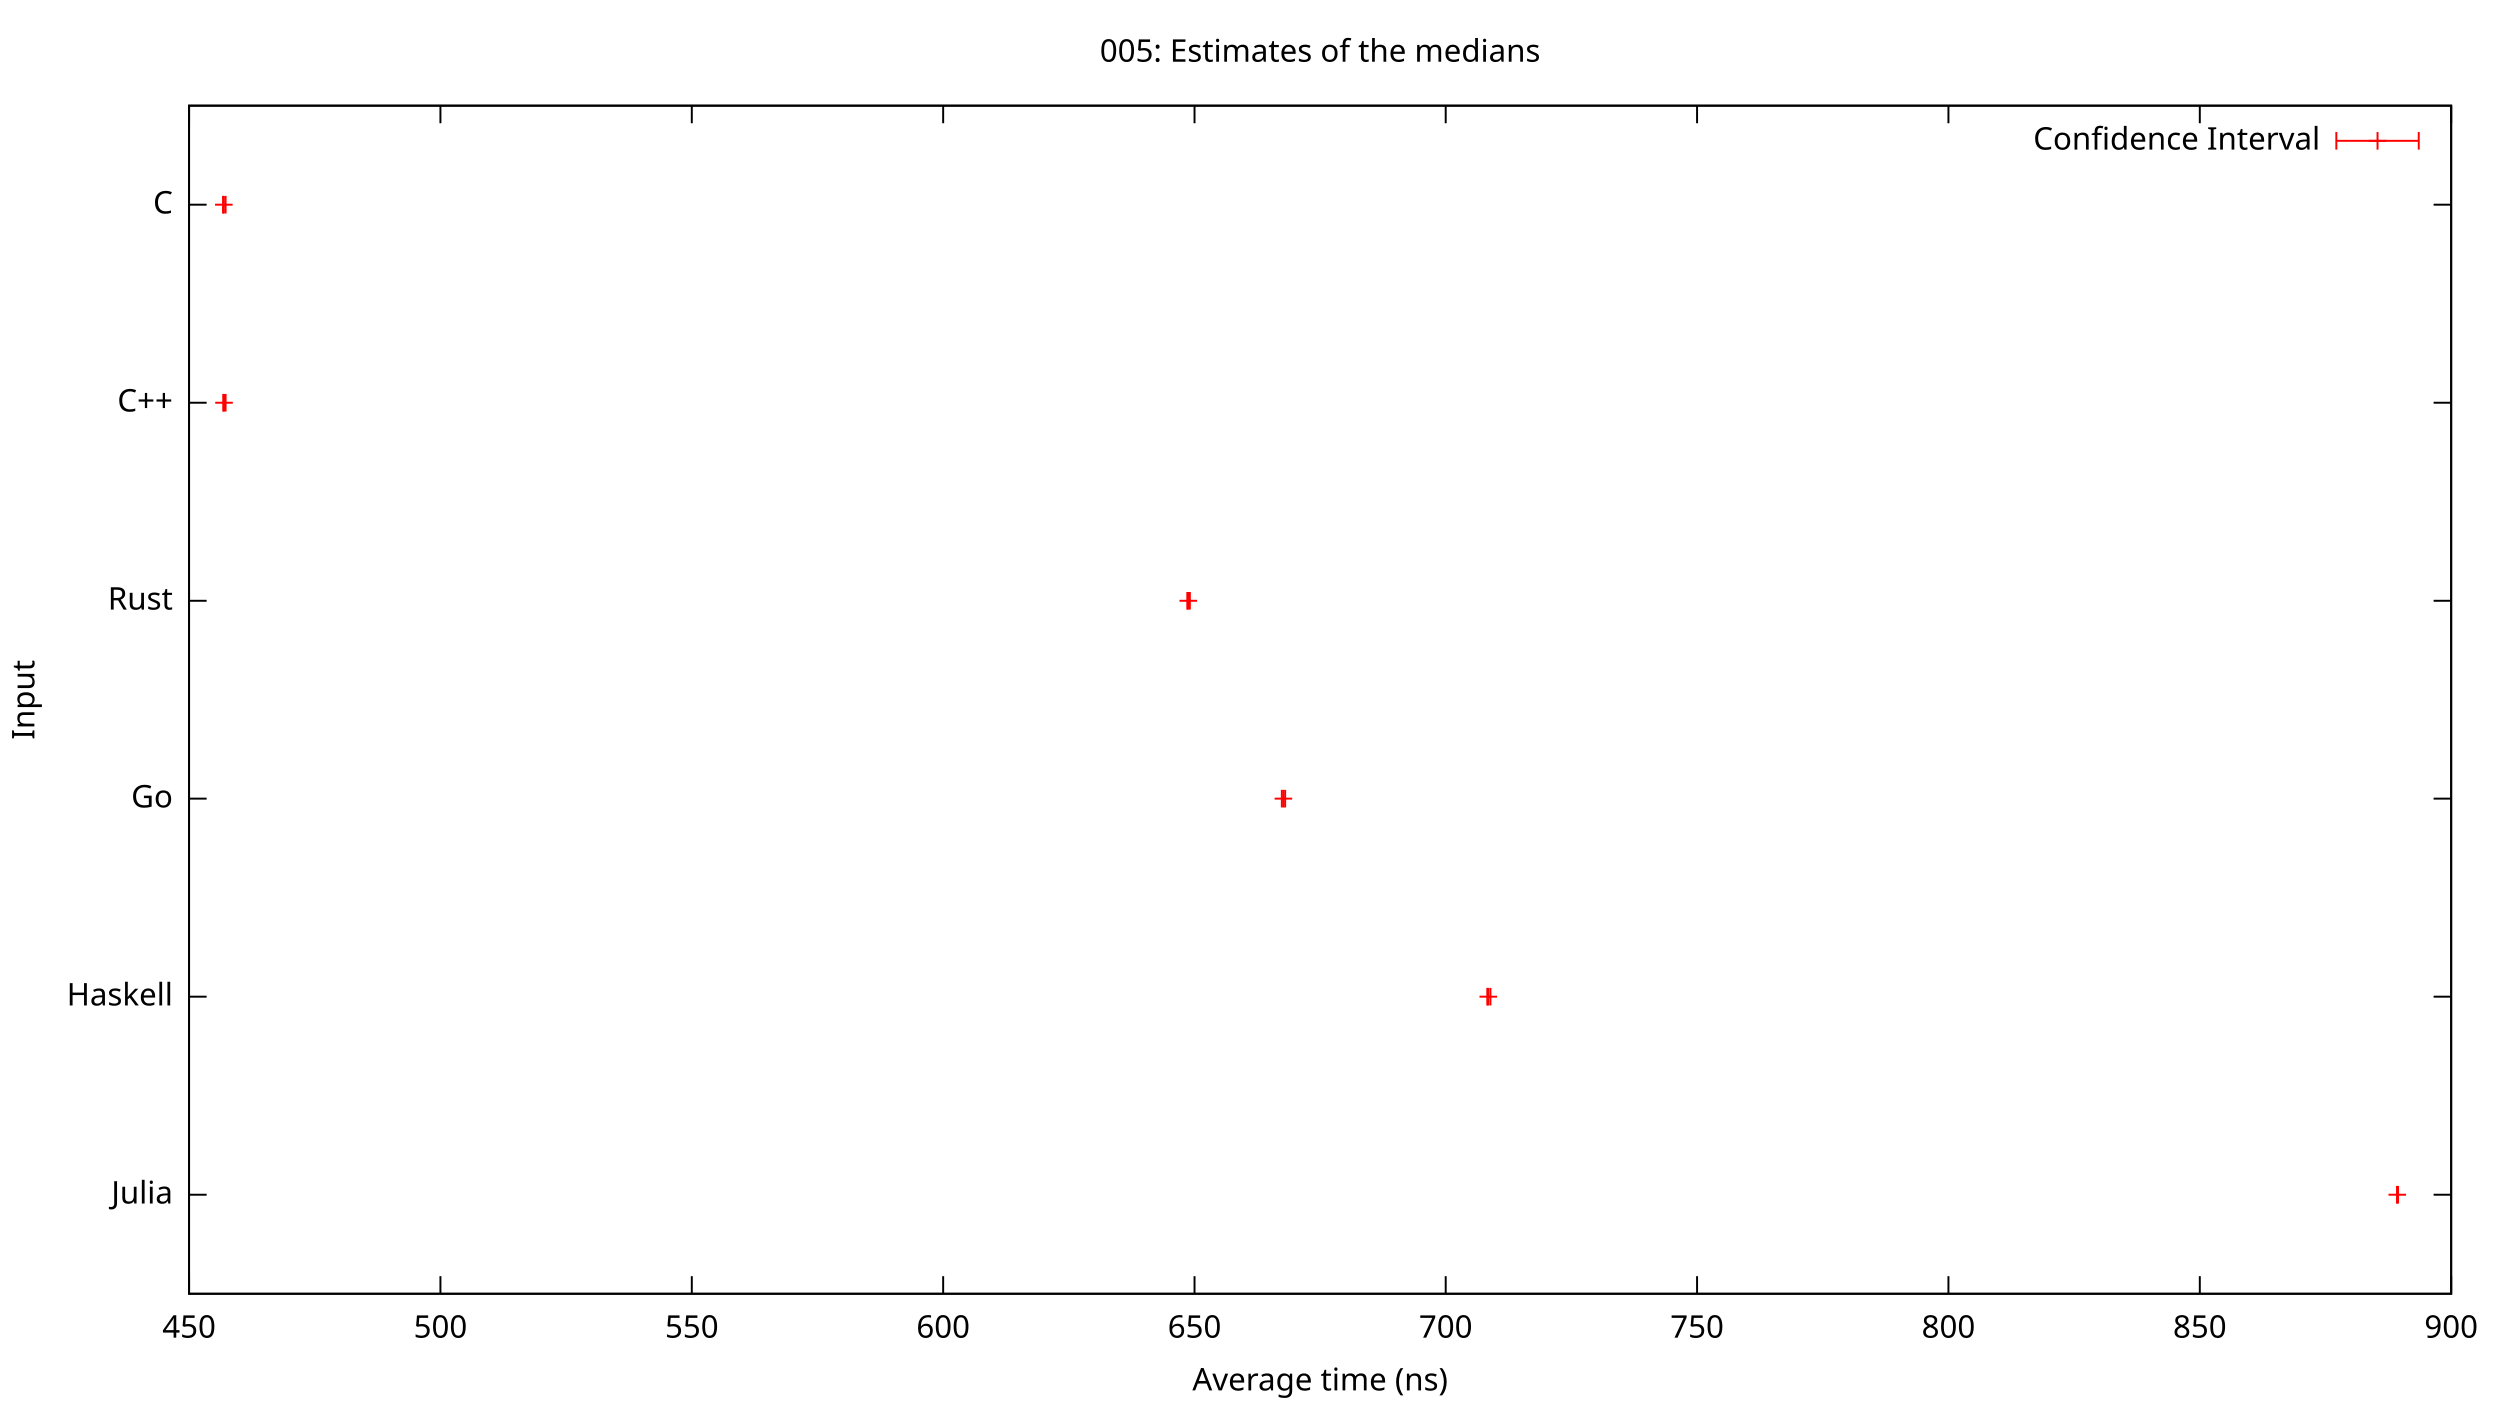
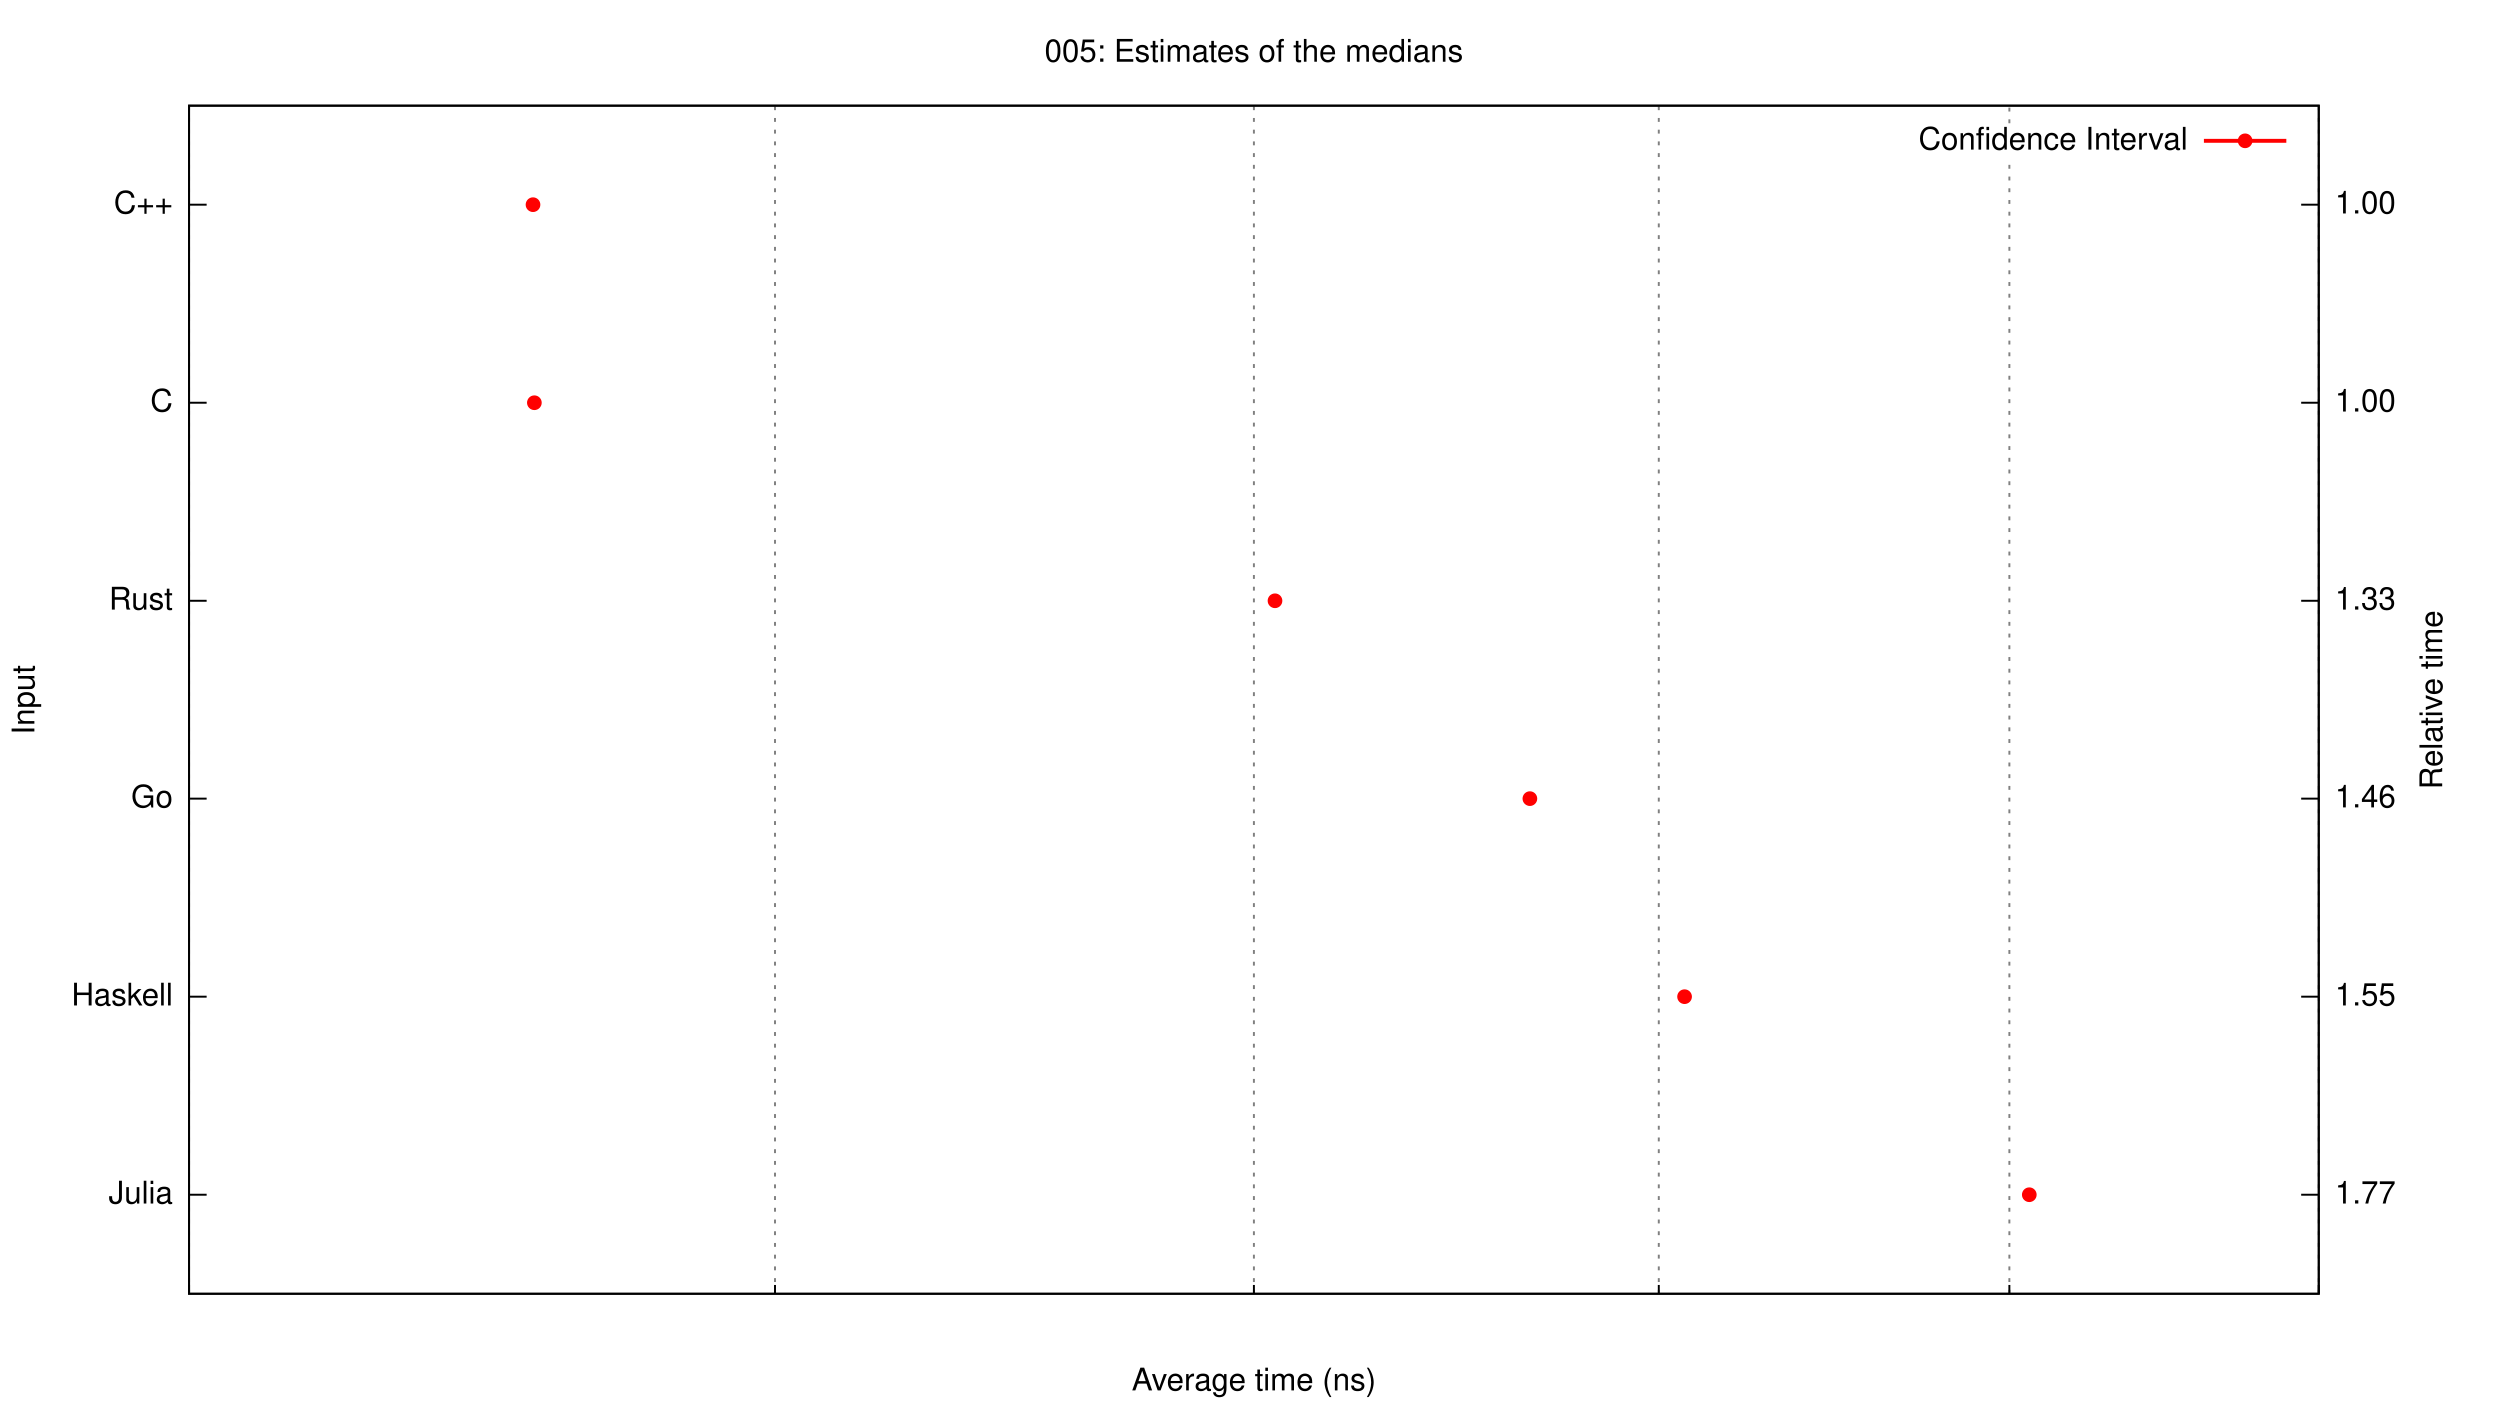
<svg xmlns="http://www.w3.org/2000/svg" xmlns:xlink="http://www.w3.org/1999/xlink" viewBox="0 0 1280 720">
  <g id="gnuplot_canvas">
    <rect x="0" y="0" width="1280" height="720" fill="none" />
    <defs>
      <circle id="gpDot" r="0.5" stroke-width="0.5" />
      <path id="gpPt0" stroke-width="0.222" stroke="currentColor" d="M-1,0 h2 M0,-1 v2" />
      <path id="gpPt1" stroke-width="0.222" stroke="currentColor" d="M-1,-1 L1,1 M1,-1 L-1,1" />
      <path id="gpPt2" stroke-width="0.222" stroke="currentColor" d="M-1,0 L1,0 M0,-1 L0,1 M-1,-1 L1,1 M-1,1 L1,-1" />
      <rect id="gpPt3" stroke-width="0.222" stroke="currentColor" x="-1" y="-1" width="2" height="2" />
      <rect id="gpPt4" stroke-width="0.222" stroke="currentColor" fill="currentColor" x="-1" y="-1" width="2" height="2" />
      <circle id="gpPt5" stroke-width="0.222" stroke="currentColor" cx="0" cy="0" r="1" />
      <use xlink:href="#gpPt5" id="gpPt6" fill="currentColor" stroke="none" />
      <path id="gpPt7" stroke-width="0.222" stroke="currentColor" d="M0,-1.33 L-1.33,0.67 L1.33,0.67 z" />
      <use xlink:href="#gpPt7" id="gpPt8" fill="currentColor" stroke="none" />
      <use xlink:href="#gpPt7" id="gpPt9" stroke="currentColor" transform="rotate(180)" />
      <use xlink:href="#gpPt9" id="gpPt10" fill="currentColor" stroke="none" />
      <use xlink:href="#gpPt3" id="gpPt11" stroke="currentColor" transform="rotate(45)" />
      <use xlink:href="#gpPt11" id="gpPt12" fill="currentColor" stroke="none" />
    </defs>
    <g style="fill:none; color:white; stroke:currentColor; stroke-width:1.00; stroke-linecap:butt; stroke-linejoin:miter">
</g>
    <g style="fill:none; color:black; stroke:currentColor; stroke-width:1.00; stroke-linecap:butt; stroke-linejoin:miter">
-       <path stroke="black" d="M96.8,611.7 L105.8,611.7 M1255.0,611.7 L1246.0,611.7  " />
-       <g transform="translate(88.5,616.2)" style="stroke:none; fill:black; font-family:Fantasque Sans Mono; font-size:12.00pt; text-anchor:end">
+       <path stroke="black" d="M96.8,611.7 L105.8,611.7  " />
+       <g transform="translate(88.5,616.2)" style="stroke:none; fill:black; font-family:Helvetica; font-size:12.00pt; text-anchor:end">
        <text>Julia</text>
      </g>
-       <path stroke="black" d="M96.8,510.3 L105.8,510.3 M1255.0,510.3 L1246.0,510.3  " />
-       <g transform="translate(88.5,514.8)" style="stroke:none; fill:black; font-family:Fantasque Sans Mono; font-size:12.00pt; text-anchor:end">
+       <path stroke="black" d="M96.8,510.3 L105.8,510.3  " />
+       <g transform="translate(88.5,514.8)" style="stroke:none; fill:black; font-family:Helvetica; font-size:12.00pt; text-anchor:end">
        <text>Haskell</text>
      </g>
-       <path stroke="black" d="M96.8,408.9 L105.8,408.9 M1255.0,408.9 L1246.0,408.9  " />
-       <g transform="translate(88.5,413.4)" style="stroke:none; fill:black; font-family:Fantasque Sans Mono; font-size:12.00pt; text-anchor:end">
+       <path stroke="black" d="M96.8,408.9 L105.8,408.9  " />
+       <g transform="translate(88.5,413.4)" style="stroke:none; fill:black; font-family:Helvetica; font-size:12.00pt; text-anchor:end">
        <text>Go</text>
      </g>
-       <path stroke="black" d="M96.8,307.6 L105.8,307.6 M1255.0,307.6 L1246.0,307.6  " />
-       <g transform="translate(88.5,312.1)" style="stroke:none; fill:black; font-family:Fantasque Sans Mono; font-size:12.00pt; text-anchor:end">
+       <path stroke="black" d="M96.8,307.6 L105.8,307.6  " />
+       <g transform="translate(88.5,312.1)" style="stroke:none; fill:black; font-family:Helvetica; font-size:12.00pt; text-anchor:end">
        <text>Rust</text>
      </g>
-       <path stroke="black" d="M96.8,206.2 L105.8,206.2 M1255.0,206.2 L1246.0,206.2  " />
-       <g transform="translate(88.5,210.7)" style="stroke:none; fill:black; font-family:Fantasque Sans Mono; font-size:12.00pt; text-anchor:end">
+       <path stroke="black" d="M96.8,206.2 L105.8,206.2  " />
+       <g transform="translate(88.5,210.7)" style="stroke:none; fill:black; font-family:Helvetica; font-size:12.00pt; text-anchor:end">
+         <text>C</text>
+       </g>
+       <path stroke="black" d="M96.8,104.8 L105.8,104.8  " />
+       <g transform="translate(88.5,109.3)" style="stroke:none; fill:black; font-family:Helvetica; font-size:12.00pt; text-anchor:end">
        <text>C++</text>
      </g>
-       <path stroke="black" d="M96.8,104.8 L105.8,104.8 M1255.0,104.8 L1246.0,104.8  " />
-       <g transform="translate(88.5,109.3)" style="stroke:none; fill:black; font-family:Fantasque Sans Mono; font-size:12.00pt; text-anchor:end">
-         <text>C</text>
+     </g>
+     <g style="fill:none; color:gray; stroke:currentColor; stroke-width:1.00; stroke-linecap:butt; stroke-linejoin:miter">
+       <path stroke="gray" stroke-dasharray=" 2,4" class="gridline" d="M96.8,662.4 L96.8,54.1  " />
+     </g>
+     <g style="fill:none; color:black; stroke:currentColor; stroke-width:1.00; stroke-linecap:butt; stroke-linejoin:miter">
+       <path stroke="black" d="M96.8,662.4 L96.8,657.9  " />
+     </g>
+     <g style="fill:none; color:gray; stroke:currentColor; stroke-width:1.00; stroke-linecap:butt; stroke-linejoin:miter">
+       <path stroke="gray" stroke-dasharray=" 2,4" class="gridline" d="M396.8,662.4 L396.8,54.1  " />
+     </g>
+     <g style="fill:none; color:black; stroke:currentColor; stroke-width:1.00; stroke-linecap:butt; stroke-linejoin:miter">
+       <path stroke="black" d="M396.8,662.4 L396.8,657.9  " />
+     </g>
+     <g style="fill:none; color:gray; stroke:currentColor; stroke-width:1.00; stroke-linecap:butt; stroke-linejoin:miter">
+       <path stroke="gray" stroke-dasharray=" 2,4" class="gridline" d="M642.0,662.4 L642.0,54.1  " />
+     </g>
+     <g style="fill:none; color:black; stroke:currentColor; stroke-width:1.00; stroke-linecap:butt; stroke-linejoin:miter">
+       <path stroke="black" d="M642.0,662.4 L642.0,657.9  " />
+     </g>
+     <g style="fill:none; color:gray; stroke:currentColor; stroke-width:1.00; stroke-linecap:butt; stroke-linejoin:miter">
+       <path stroke="gray" stroke-dasharray=" 2,4" class="gridline" d="M849.3,662.4 L849.3,54.1  " />
+     </g>
+     <g style="fill:none; color:black; stroke:currentColor; stroke-width:1.00; stroke-linecap:butt; stroke-linejoin:miter">
+       <path stroke="black" d="M849.3,662.4 L849.3,657.9  " />
+     </g>
+     <g style="fill:none; color:gray; stroke:currentColor; stroke-width:1.00; stroke-linecap:butt; stroke-linejoin:miter">
+       <path stroke="gray" stroke-dasharray=" 2,4" class="gridline" d="M1028.8,662.4 L1028.8,81.1 M1028.8,63.1 L1028.8,54.1  " />
+     </g>
+     <g style="fill:none; color:black; stroke:currentColor; stroke-width:1.00; stroke-linecap:butt; stroke-linejoin:miter">
+       <path stroke="black" d="M1028.8,662.4 L1028.8,657.9  " />
+     </g>
+     <g style="fill:none; color:gray; stroke:currentColor; stroke-width:1.00; stroke-linecap:butt; stroke-linejoin:miter">
+       <path stroke="gray" stroke-dasharray=" 2,4" class="gridline" d="M1187.2,662.4 L1187.2,54.1  " />
+     </g>
+     <g style="fill:none; color:black; stroke:currentColor; stroke-width:1.00; stroke-linecap:butt; stroke-linejoin:miter">
+       <path stroke="black" d="M1187.2,662.4 L1187.2,657.9 M1187.2,611.7 L1178.2,611.7  " />
+       <g transform="translate(1195.5,616.2)" style="stroke:none; fill:black; font-family:Helvetica; font-size:12.00pt; text-anchor:start">
+         <text>1.77</text>
      </g>
-       <path stroke="black" d="M96.8,662.4 L96.8,653.4 M96.8,54.1 L96.8,63.1  " />
-       <g transform="translate(96.8,684.9)" style="stroke:none; fill:black; font-family:Fantasque Sans Mono; font-size:12.00pt; text-anchor:middle">
-         <text> 450</text>
+       <path stroke="black" d="M1187.2,510.3 L1178.2,510.3  " />
+       <g transform="translate(1195.5,514.8)" style="stroke:none; fill:black; font-family:Helvetica; font-size:12.00pt; text-anchor:start">
+         <text>1.55</text>
      </g>
-       <path stroke="black" d="M225.5,662.4 L225.5,653.4 M225.5,54.1 L225.5,63.1  " />
-       <g transform="translate(225.5,684.9)" style="stroke:none; fill:black; font-family:Fantasque Sans Mono; font-size:12.00pt; text-anchor:middle">
-         <text> 500</text>
+       <path stroke="black" d="M1187.2,408.9 L1178.2,408.9  " />
+       <g transform="translate(1195.5,413.4)" style="stroke:none; fill:black; font-family:Helvetica; font-size:12.00pt; text-anchor:start">
+         <text>1.46</text>
      </g>
-       <path stroke="black" d="M354.2,662.4 L354.2,653.4 M354.2,54.1 L354.2,63.1  " />
-       <g transform="translate(354.2,684.9)" style="stroke:none; fill:black; font-family:Fantasque Sans Mono; font-size:12.00pt; text-anchor:middle">
-         <text> 550</text>
+       <path stroke="black" d="M1187.2,307.6 L1178.2,307.6  " />
+       <g transform="translate(1195.5,312.1)" style="stroke:none; fill:black; font-family:Helvetica; font-size:12.00pt; text-anchor:start">
+         <text>1.33</text>
      </g>
-       <path stroke="black" d="M482.9,662.4 L482.9,653.4 M482.9,54.1 L482.9,63.1  " />
-       <g transform="translate(482.9,684.9)" style="stroke:none; fill:black; font-family:Fantasque Sans Mono; font-size:12.00pt; text-anchor:middle">
-         <text> 600</text>
+       <path stroke="black" d="M1187.2,206.2 L1178.2,206.2  " />
+       <g transform="translate(1195.5,210.7)" style="stroke:none; fill:black; font-family:Helvetica; font-size:12.00pt; text-anchor:start">
+         <text>1.00</text>
      </g>
-       <path stroke="black" d="M611.6,662.4 L611.6,653.4 M611.6,54.1 L611.6,63.1  " />
-       <g transform="translate(611.6,684.9)" style="stroke:none; fill:black; font-family:Fantasque Sans Mono; font-size:12.00pt; text-anchor:middle">
-         <text> 650</text>
+       <path stroke="black" d="M1187.2,104.8 L1178.2,104.8  " />
+       <g transform="translate(1195.5,109.3)" style="stroke:none; fill:black; font-family:Helvetica; font-size:12.00pt; text-anchor:start">
+         <text>1.00</text>
      </g>
-       <path stroke="black" d="M740.2,662.4 L740.2,653.4 M740.2,54.1 L740.2,63.1  " />
-       <g transform="translate(740.2,684.9)" style="stroke:none; fill:black; font-family:Fantasque Sans Mono; font-size:12.00pt; text-anchor:middle">
-         <text> 700</text>
-       </g>
-       <path stroke="black" d="M868.9,662.4 L868.9,653.4 M868.9,54.1 L868.9,63.1  " />
-       <g transform="translate(868.9,684.9)" style="stroke:none; fill:black; font-family:Fantasque Sans Mono; font-size:12.00pt; text-anchor:middle">
-         <text> 750</text>
-       </g>
-       <path stroke="black" d="M997.6,662.4 L997.6,653.4 M997.6,54.1 L997.6,63.1  " />
-       <g transform="translate(997.6,684.9)" style="stroke:none; fill:black; font-family:Fantasque Sans Mono; font-size:12.00pt; text-anchor:middle">
-         <text> 800</text>
-       </g>
-       <path stroke="black" d="M1126.3,662.4 L1126.3,653.4 M1126.3,54.1 L1126.3,63.1  " />
-       <g transform="translate(1126.3,684.9)" style="stroke:none; fill:black; font-family:Fantasque Sans Mono; font-size:12.00pt; text-anchor:middle">
-         <text> 850</text>
-       </g>
-       <path stroke="black" d="M1255.0,662.4 L1255.0,653.4 M1255.0,54.1 L1255.0,63.1  " />
-       <g transform="translate(1255.0,684.9)" style="stroke:none; fill:black; font-family:Fantasque Sans Mono; font-size:12.00pt; text-anchor:middle">
-         <text> 900</text>
-       </g>
-       <path stroke="black" d="M96.8,54.1 L96.8,662.4 L1255.0,662.4 L1255.0,54.1 L96.8,54.1 Z  " />
-       <g transform="translate(17.6,358.3) rotate(270)" style="stroke:none; fill:black; font-family:Fantasque Sans Mono; font-size:12.00pt; text-anchor:middle">
+       <path stroke="black" d="M96.8,54.1 L96.8,662.4 L1187.2,662.4 L1187.2,54.1 L96.8,54.1 Z  " />
+       <g transform="translate(17.6,358.3) rotate(270)" style="stroke:none; fill:black; font-family:Helvetica; font-size:12.00pt; text-anchor:middle">
        <text>Input</text>
      </g>
-       <g transform="translate(675.9,711.9)" style="stroke:none; fill:black; font-family:Fantasque Sans Mono; font-size:12.00pt; text-anchor:middle">
+       <g transform="translate(1250.4,358.3) rotate(270)" style="stroke:none; fill:black; font-family:Helvetica; font-size:12.00pt; text-anchor:middle">
+         <text>Relative time</text>
+       </g>
+       <g transform="translate(642.0,711.9)" style="stroke:none; fill:black; font-family:Helvetica; font-size:12.00pt; text-anchor:middle">
        <text>Average time (ns)</text>
      </g>
-       <g transform="translate(675.9,31.6)" style="stroke:none; fill:black; font-family:Fantasque Sans Mono; font-size:12.00pt; text-anchor:middle">
+       <g transform="translate(642.0,31.6)" style="stroke:none; fill:black; font-family:Helvetica; font-size:12.00pt; text-anchor:middle">
        <text>005: Estimates of the medians</text>
      </g>
    </g>
    <g id="gnuplot_plot_1">
-       <g style="fill:none; color:red; stroke:currentColor; stroke-width:1.00; stroke-linecap:butt; stroke-linejoin:miter">
-         <g transform="translate(1187.9,76.6)" style="stroke:none; fill:black; font-family:Fantasque Sans Mono; font-size:12.00pt; text-anchor:end">
+       <g style="fill:none; color:white; stroke:black; stroke-width:2.00; stroke-linecap:butt; stroke-linejoin:miter">
+ </g>
+       <g style="fill:none; color:red; stroke:currentColor; stroke-width:2.00; stroke-linecap:butt; stroke-linejoin:miter">
+         <g transform="translate(1120.1,76.6)" style="stroke:none; fill:black; font-family:Helvetica; font-size:12.00pt; text-anchor:end">
          <text>Confidence Interval</text>
        </g>
-         <path d="M1196.2,72.1 L1238.4,72.1 M1196.2,67.6 L1196.2,76.6 M1238.4,67.6 L1238.4,76.6 M1227.3,611.7 L1227.8,611.7    M1227.3,616.2 L1227.3,607.2 M1227.8,616.2 L1227.8,607.2 M761.5,510.3 L763.1,510.3 M761.5,514.8 L761.5,505.8    M763.1,514.8 L763.1,505.8 M656.3,408.9 L658.0,408.9 M656.3,413.4 L656.3,404.4 M658.0,413.4 L658.0,404.4    M607.9,307.6 L609.2,307.6 M607.9,312.1 L607.9,303.1 M609.2,312.1 L609.2,303.1 M114.3,206.2 L115.5,206.2    M114.3,210.7 L114.3,201.7 M115.5,210.7 L115.5,201.7 M114.2,104.8 L115.5,104.8 M114.2,109.3 L114.2,100.3    M115.5,109.3 L115.5,100.3  " />
-         <use xlink:href="#gpPt0" transform="translate(1227.4,611.7) scale(4.50)" />
-         <use xlink:href="#gpPt0" transform="translate(762.0,510.3) scale(4.50)" />
-         <use xlink:href="#gpPt0" transform="translate(657.1,408.9) scale(4.50)" />
-         <use xlink:href="#gpPt0" transform="translate(608.4,307.6) scale(4.50)" />
-         <use xlink:href="#gpPt0" transform="translate(114.7,206.2) scale(4.50)" />
-         <use xlink:href="#gpPt0" transform="translate(114.6,104.8) scale(4.50)" />
-         <use xlink:href="#gpPt0" transform="translate(1217.3,72.1) scale(4.50)" />
+         <path d="M1128.4,72.1 L1170.6,72.1 M1038.8,611.7 L1039.2,611.7 M862.3,510.3 L862.9,510.3 M783.2,408.9 L783.5,408.9    M652.7,307.6 L653.0,307.6 M273.5,206.2 L273.8,206.2 M272.8,104.8 L273.1,104.8  " />
+         <use xlink:href="#gpPt6" transform="translate(1039.0,611.7) scale(3.38)" />
+         <use xlink:href="#gpPt6" transform="translate(862.5,510.3) scale(3.38)" />
+         <use xlink:href="#gpPt6" transform="translate(783.3,408.9) scale(3.38)" />
+         <use xlink:href="#gpPt6" transform="translate(652.8,307.6) scale(3.38)" />
+         <use xlink:href="#gpPt6" transform="translate(273.6,206.2) scale(3.38)" />
+         <use xlink:href="#gpPt6" transform="translate(272.9,104.8) scale(3.38)" />
+         <use xlink:href="#gpPt6" transform="translate(1149.5,72.1) scale(3.38)" />
      </g>
    </g>
+     <g style="fill:none; color:white; stroke:currentColor; stroke-width:1.00; stroke-linecap:butt; stroke-linejoin:miter">
+ </g>
    <g style="fill:none; color:black; stroke:currentColor; stroke-width:1.00; stroke-linecap:butt; stroke-linejoin:miter">
-       <path stroke="black" d="M96.8,54.1 L96.8,662.4 L1255.0,662.4 L1255.0,54.1 L96.8,54.1 Z  " />
+       <path stroke="black" d="M96.8,54.1 L96.8,662.4 L1187.2,662.4 L1187.2,54.1 L96.8,54.1 Z  " />
    </g>
  </g>
</svg>
